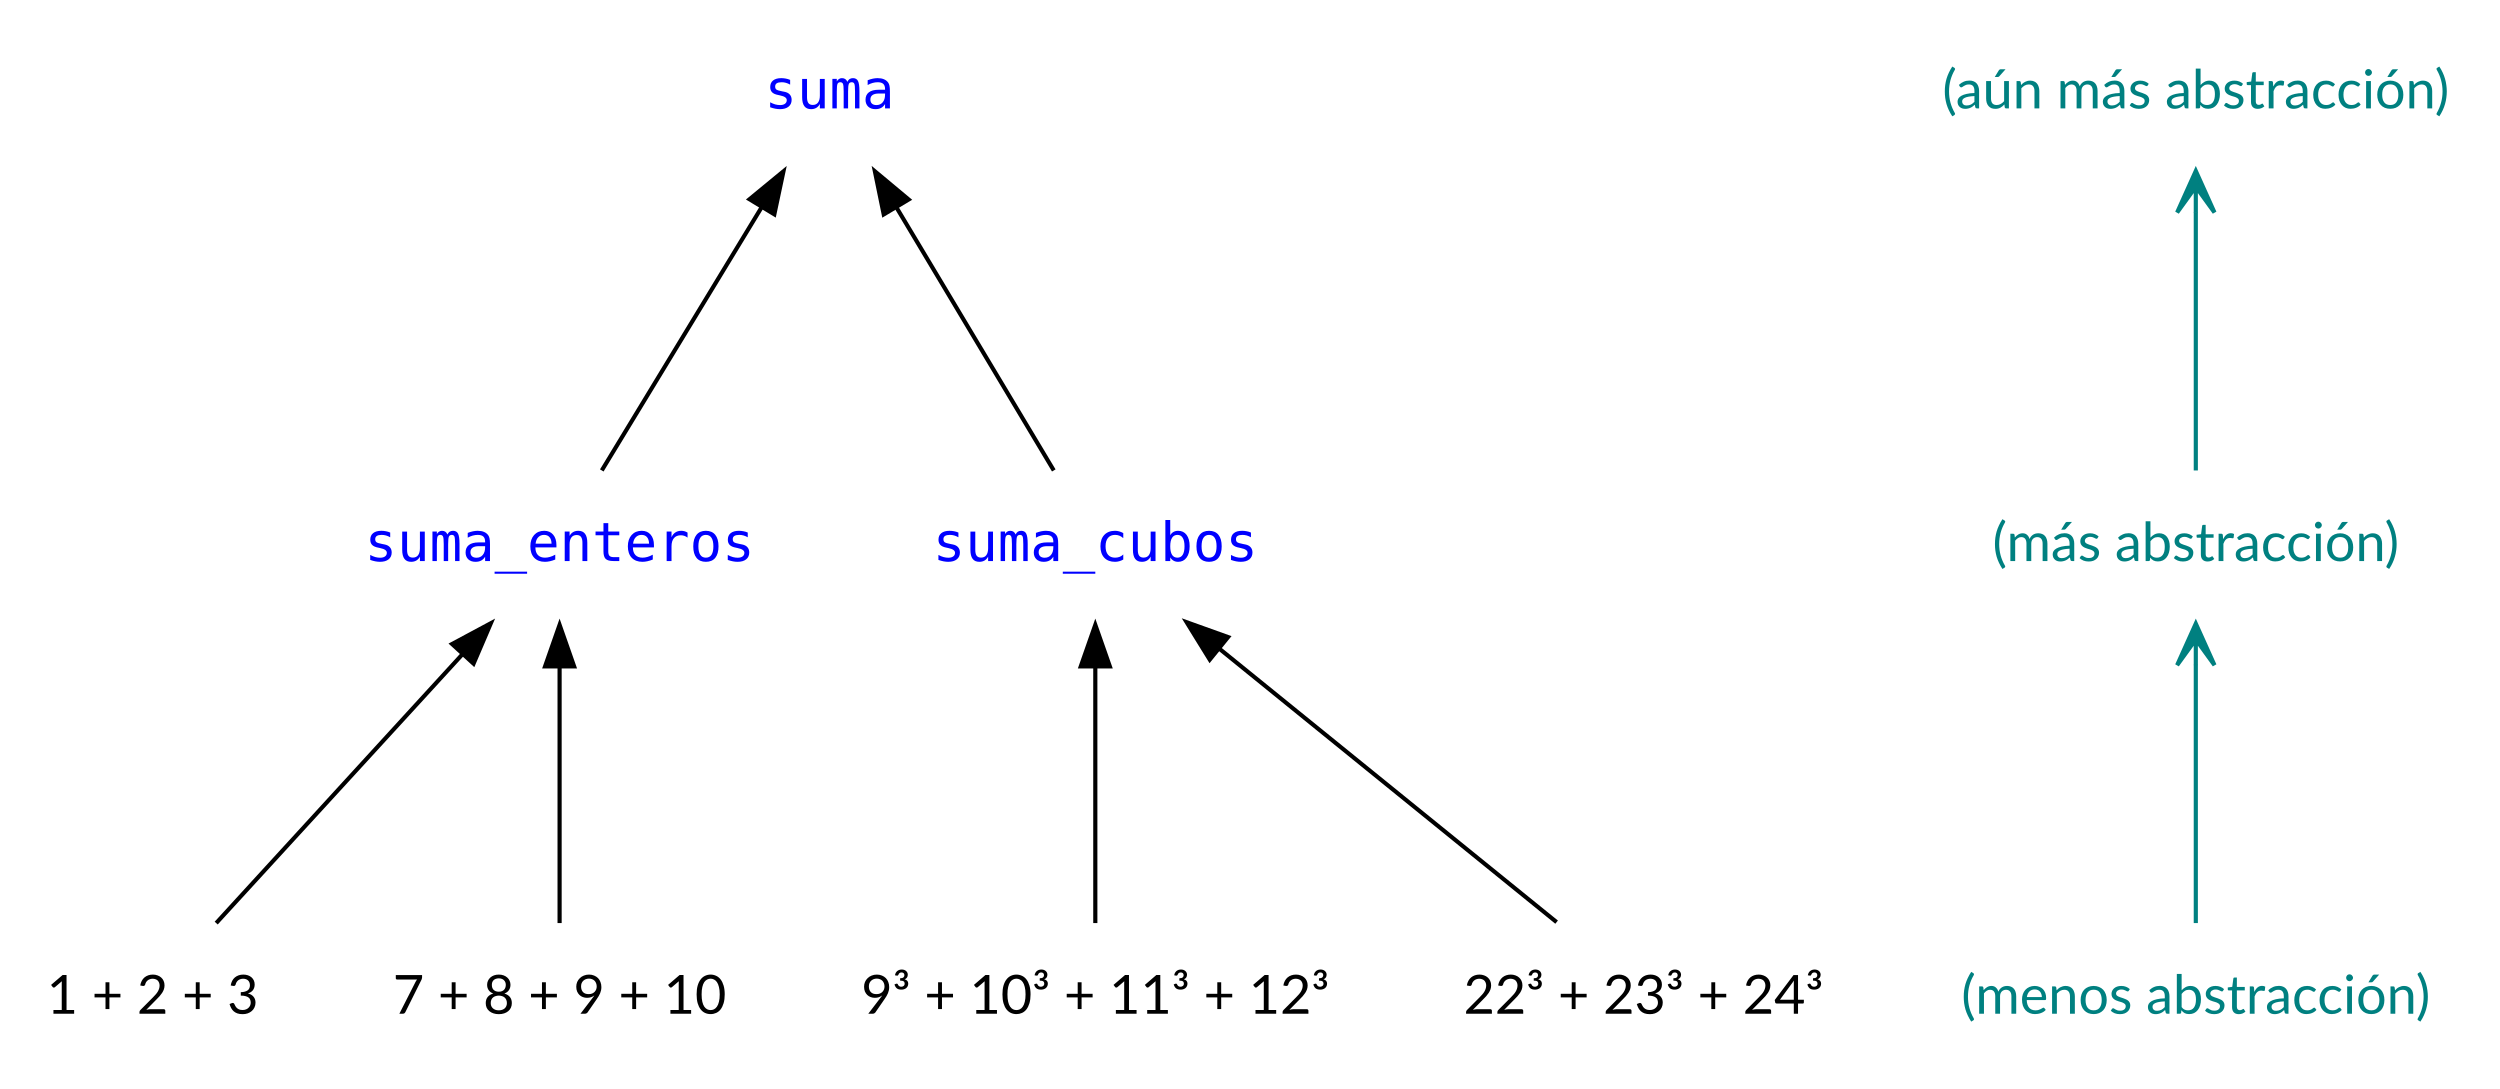
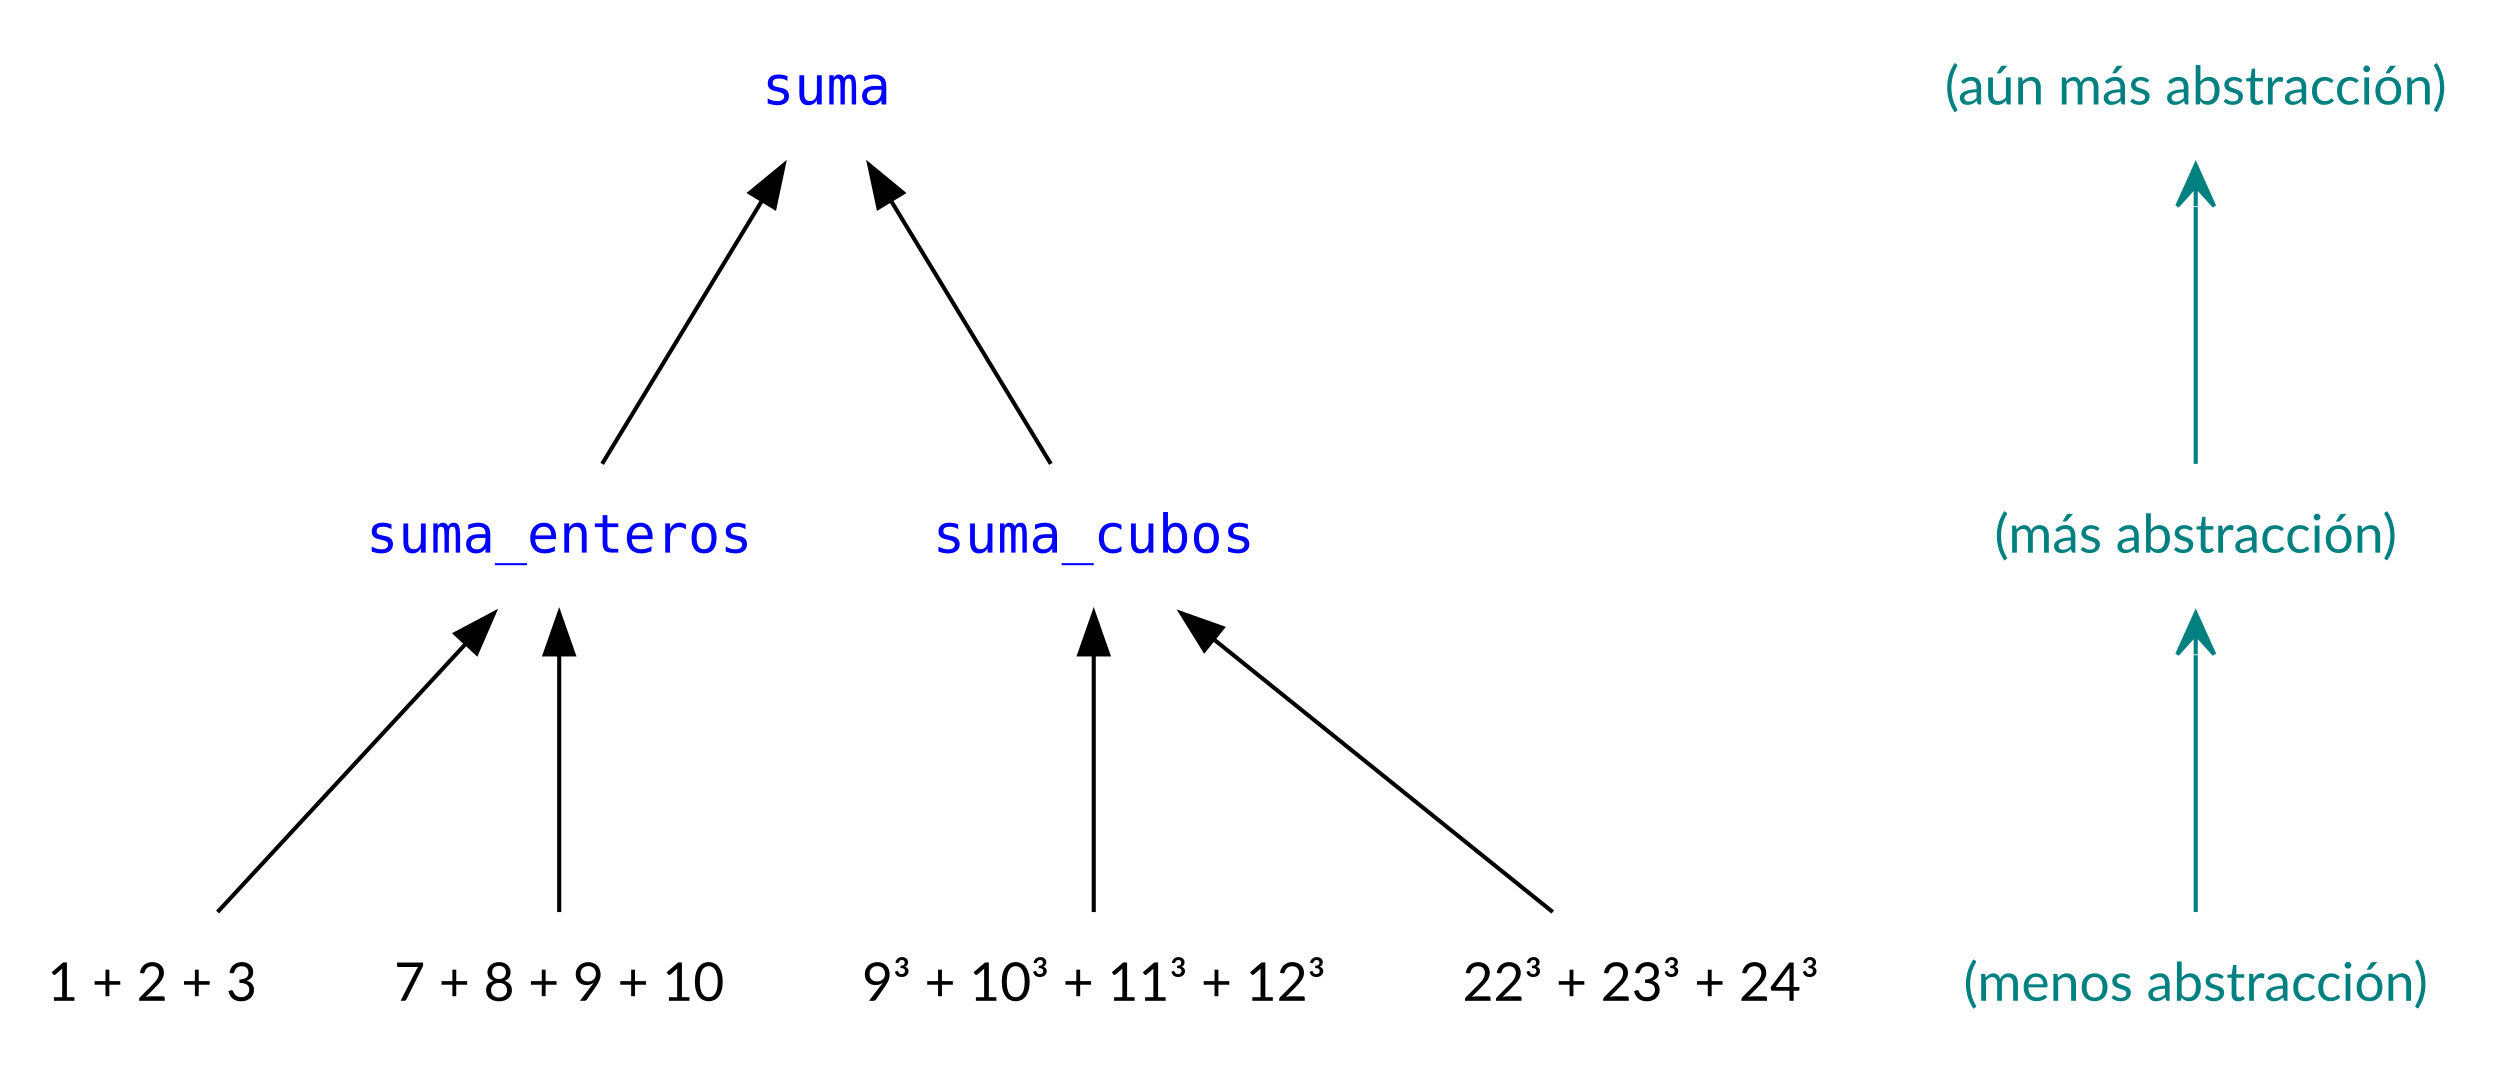
- <svg xmlns="http://www.w3.org/2000/svg" width="602pt" height="262pt" viewBox="0.00 0.00 602.00 262.00">
+ <svg xmlns="http://www.w3.org/2000/svg" width="608pt" height="262pt" viewBox="0.00 0.00 608.00 262.00">
  <g id="graph0" class="graph" transform="scale(1 1) rotate(0) translate(4 258)">
    <g id="node1" class="node">
-       <polygon fill="none" stroke="none" points="305.25,-145 214.25,-145 214.25,-109 305.25,-109 305.25,-145" />
-       <text xml:space="preserve" text-anchor="middle" x="259.75" y="-122.9" font-family="monospace" font-size="13.00" fill="blue">suma_cubos</text>
+       <polygon fill="transparent" stroke="transparent" points="308,-145 216,-145 216,-109 308,-109 308,-145" />
+       <text text-anchor="middle" x="262" y="-123.6" font-family="monospace" font-size="13.00" fill="blue">suma_cubos</text>
    </g>
    <g id="node3" class="node">
-       <polygon fill="none" stroke="none" points="222.75,-254 168.75,-254 168.75,-218 222.75,-218 222.75,-254" />
-       <text xml:space="preserve" text-anchor="middle" x="195.75" y="-231.9" font-family="monospace" font-size="13.00" fill="blue">suma</text>
+       <polygon fill="transparent" stroke="transparent" points="224,-254 170,-254 170,-218 224,-218 224,-254" />
+       <text text-anchor="middle" x="197" y="-232.6" font-family="monospace" font-size="13.00" fill="blue">suma</text>
    </g>
    <g id="edge6" class="edge">
-       <path fill="none" stroke="black" d="M249.75,-144.72C239.57,-161.74 223.64,-188.38 211.71,-208.32" />
-       <polygon fill="black" stroke="black" points="208.8,-206.37 206.67,-216.75 214.8,-209.96 208.8,-206.37" />
+       <path fill="none" stroke="black" d="M251.56,-145.19C241.04,-162.51 224.68,-189.43 212.62,-209.29" />
+       <polygon fill="black" stroke="black" points="209.62,-207.49 207.42,-217.85 215.6,-211.12 209.62,-207.49" />
    </g>
    <g id="node2" class="node">
-       <polygon fill="none" stroke="none" points="183.75,-145 77.75,-145 77.75,-109 183.75,-109 183.75,-145" />
-       <text xml:space="preserve" text-anchor="middle" x="130.75" y="-122.9" font-family="monospace" font-size="13.00" fill="blue">suma_enteros</text>
+       <polygon fill="transparent" stroke="transparent" points="185.5,-145 78.5,-145 78.5,-109 185.5,-109 185.5,-145" />
+       <text text-anchor="middle" x="132" y="-123.6" font-family="monospace" font-size="13.00" fill="blue">suma_enteros</text>
    </g>
    <g id="edge5" class="edge">
-       <path fill="none" stroke="black" d="M140.91,-144.72C151.24,-161.74 167.43,-188.38 179.54,-208.32" />
-       <polygon fill="black" stroke="black" points="176.48,-210.02 184.66,-216.75 182.46,-206.39 176.48,-210.02" />
+       <path fill="none" stroke="black" d="M142.44,-145.19C152.96,-162.51 169.32,-189.43 181.38,-209.29" />
+       <polygon fill="black" stroke="black" points="178.4,-211.12 186.58,-217.85 184.38,-207.49 178.4,-211.12" />
    </g>
    <g id="node4" class="node">
-       <polygon fill="none" stroke="none" points="65.5,-36 0,-36 0,0 65.5,0 65.5,-36" />
-       <text xml:space="preserve" text-anchor="middle" x="32.75" y="-13.9" font-family="Lato" font-size="13.00">1 + 2 + 3</text>
+       <polygon fill="transparent" stroke="transparent" points="66,-36 0,-36 0,0 66,0 66,-36" />
+       <text text-anchor="middle" x="33" y="-14.6" font-family="Lato" font-size="13.00">1 + 2 + 3</text>
    </g>
    <g id="edge1" class="edge">
-       <path fill="none" stroke="black" d="M48.06,-35.72C64.01,-53.13 89.17,-80.6 107.56,-100.68" />
-       <polygon fill="black" stroke="black" points="104.86,-102.92 114.2,-107.93 110.03,-98.19 104.86,-102.92" />
+       <path fill="none" stroke="black" d="M48.91,-36.19C65.22,-53.82 90.74,-81.4 109.19,-101.35" />
+       <polygon fill="black" stroke="black" points="106.77,-103.89 116.13,-108.85 111.91,-99.13 106.77,-103.89" />
    </g>
    <g id="node5" class="node">
-       <polygon fill="none" stroke="none" points="177.75,-36 83.75,-36 83.75,0 177.75,0 177.75,-36" />
-       <text xml:space="preserve" text-anchor="middle" x="130.75" y="-13.9" font-family="Lato" font-size="13.00">7 + 8 + 9 + 10</text>
+       <polygon fill="transparent" stroke="transparent" points="179.5,-36 84.5,-36 84.5,0 179.5,0 179.5,-36" />
+       <text text-anchor="middle" x="132" y="-14.6" font-family="Lato" font-size="13.00">7 + 8 + 9 + 10</text>
    </g>
    <g id="edge2" class="edge">
-       <path fill="none" stroke="black" d="M130.75,-35.72C130.75,-52.27 130.75,-77.92 130.75,-97.66" />
-       <polygon fill="black" stroke="black" points="127.25,-97.53 130.75,-107.53 134.25,-97.53 127.25,-97.53" />
+       <path fill="none" stroke="black" d="M132,-36.19C132,-53.04 132,-78.98 132,-98.66" />
+       <polygon fill="black" stroke="black" points="128.5,-98.85 132,-108.85 135.5,-98.85 128.5,-98.85" />
    </g>
    <g id="node6" class="node">
-       <polygon fill="none" stroke="none" points="323.25,-36 196.25,-36 196.25,0 323.25,0 323.25,-36" />
-       <text xml:space="preserve" text-anchor="middle" x="259.75" y="-13.9" font-family="Lato" font-size="13.00">9³ + 10³ + 11³ + 12³</text>
+       <polygon fill="transparent" stroke="transparent" points="326,-36 198,-36 198,0 326,0 326,-36" />
+       <text text-anchor="middle" x="262" y="-14.6" font-family="Lato" font-size="13.00">9³ + 10³ + 11³ + 12³</text>
    </g>
    <g id="edge3" class="edge">
-       <path fill="none" stroke="black" d="M259.75,-35.72C259.75,-52.27 259.75,-77.92 259.75,-97.66" />
-       <polygon fill="black" stroke="black" points="256.25,-97.53 259.75,-107.53 263.25,-97.53 256.25,-97.53" />
+       <path fill="none" stroke="black" d="M262,-36.19C262,-53.04 262,-78.98 262,-98.66" />
+       <polygon fill="black" stroke="black" points="258.5,-98.85 262,-108.85 265.5,-98.85 258.5,-98.85" />
    </g>
    <g id="node7" class="node">
-       <polygon fill="none" stroke="none" points="442.5,-36 341,-36 341,0 442.5,0 442.5,-36" />
-       <text xml:space="preserve" text-anchor="middle" x="391.75" y="-13.9" font-family="Lato" font-size="13.00">22³ + 23³ + 24³</text>
+       <polygon fill="transparent" stroke="transparent" points="446,-36 344,-36 344,0 446,0 446,-36" />
+       <text text-anchor="middle" x="395" y="-14.6" font-family="Lato" font-size="13.00">22³ + 23³ + 24³</text>
    </g>
    <g id="edge4" class="edge">
-       <path fill="none" stroke="black" d="M370.83,-35.95C348.82,-53.8 313.99,-82.03 289.2,-102.13" />
-       <polygon fill="black" stroke="black" points="287.31,-99.16 281.74,-108.17 291.72,-104.59 287.31,-99.16" />
+       <path fill="none" stroke="black" d="M373.63,-36.19C351.33,-54.13 316.22,-82.38 291.33,-102.4" />
+       <polygon fill="black" stroke="black" points="288.91,-99.86 283.32,-108.85 293.3,-105.31 288.91,-99.86" />
    </g>
    <g id="node8" class="node">
-       <polygon fill="none" stroke="none" points="589.38,-36 460.12,-36 460.12,0 589.38,0 589.38,-36" />
-       <text xml:space="preserve" text-anchor="middle" x="524.75" y="-13.9" font-family="Lato" font-size="13.00" fill="teal">(menos abstracción)</text>
+       <polygon fill="transparent" stroke="transparent" points="595.5,-36 464.5,-36 464.5,0 595.5,0 595.5,-36" />
+       <text text-anchor="middle" x="530" y="-14.6" font-family="Lato" font-size="13.00" fill="teal">(menos abstracción)</text>
    </g>
    <g id="node9" class="node">
-       <polygon fill="none" stroke="none" points="581.88,-145 467.62,-145 467.62,-109 581.88,-109 581.88,-145" />
-       <text xml:space="preserve" text-anchor="middle" x="524.75" y="-122.9" font-family="Lato" font-size="13.00" fill="teal">(más abstracción)</text>
+       <polygon fill="transparent" stroke="transparent" points="588,-145 472,-145 472,-109 588,-109 588,-145" />
+       <text text-anchor="middle" x="530" y="-123.6" font-family="Lato" font-size="13.00" fill="teal">(más abstracción)</text>
    </g>
    <g id="edge7" class="edge">
-       <path fill="none" stroke="teal" d="M524.75,-35.72C524.75,-52.35 524.75,-78.16 524.75,-97.93" />
-       <polygon fill="teal" stroke="teal" points="524.75,-107.83 520.25,-97.83 524.75,-104.05 524.75,-97.83 524.75,-97.83 524.75,-97.83 524.75,-104.05 529.25,-97.83 524.75,-107.83" />
+       <path fill="none" stroke="teal" d="M530,-36.19C530,-53.04 530,-78.98 530,-98.66" />
+       <polygon fill="teal" stroke="teal" points="530,-108.85 525.5,-98.85 530,-103.85 530,-98.85 530,-98.85 530,-98.85 530,-103.85 534.5,-98.85 530,-108.85 530,-108.85" />
    </g>
    <g id="node10" class="node">
-       <polygon fill="none" stroke="none" points="594.25,-254 455.25,-254 455.25,-218 594.25,-218 594.25,-254" />
-       <text xml:space="preserve" text-anchor="middle" x="524.75" y="-231.9" font-family="Lato" font-size="13.00" fill="teal">(aún más abstracción)</text>
+       <polygon fill="transparent" stroke="transparent" points="600,-254 460,-254 460,-218 600,-218 600,-254" />
+       <text text-anchor="middle" x="530" y="-232.6" font-family="Lato" font-size="13.00" fill="teal">(aún más abstracción)</text>
    </g>
    <g id="edge8" class="edge">
-       <path fill="none" stroke="teal" d="M524.75,-144.72C524.75,-161.35 524.75,-187.16 524.75,-206.93" />
-       <polygon fill="teal" stroke="teal" points="524.75,-216.83 520.25,-206.83 524.75,-213.05 524.75,-206.83 524.75,-206.83 524.75,-206.83 524.75,-213.05 529.25,-206.83 524.75,-216.83" />
+       <path fill="none" stroke="teal" d="M530,-145.19C530,-162.04 530,-187.98 530,-207.66" />
+       <polygon fill="teal" stroke="teal" points="530,-217.85 525.5,-207.85 530,-212.85 530,-207.85 530,-207.85 530,-207.85 530,-212.85 534.5,-207.85 530,-217.85 530,-217.85" />
    </g>
  </g>
</svg>
